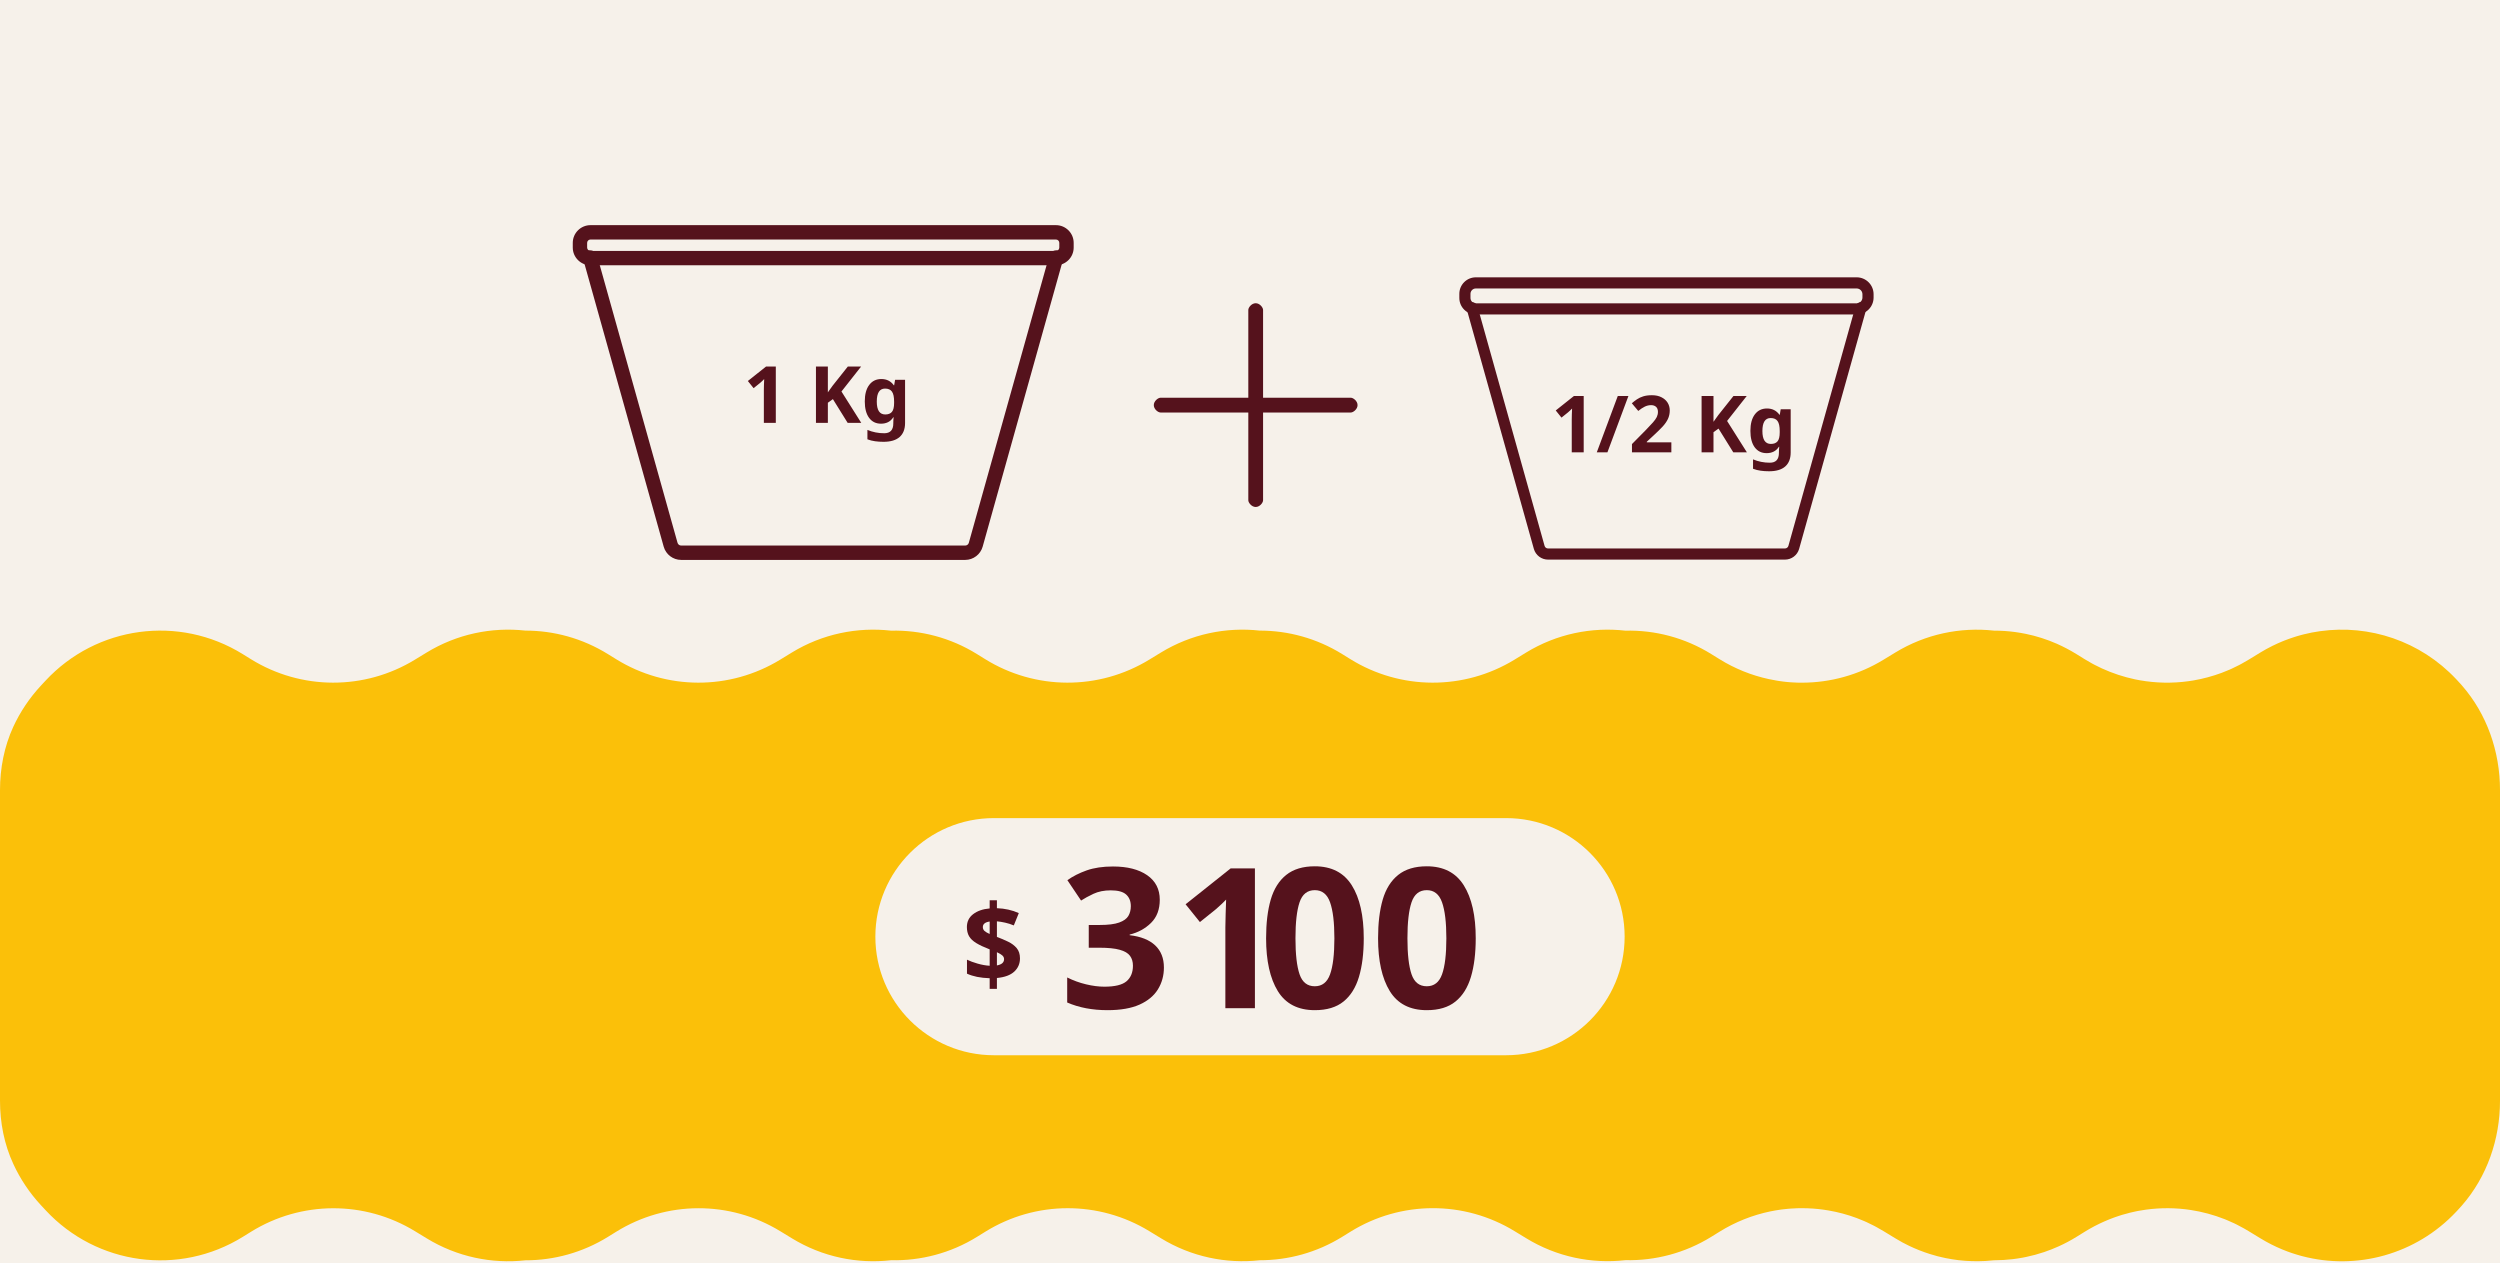
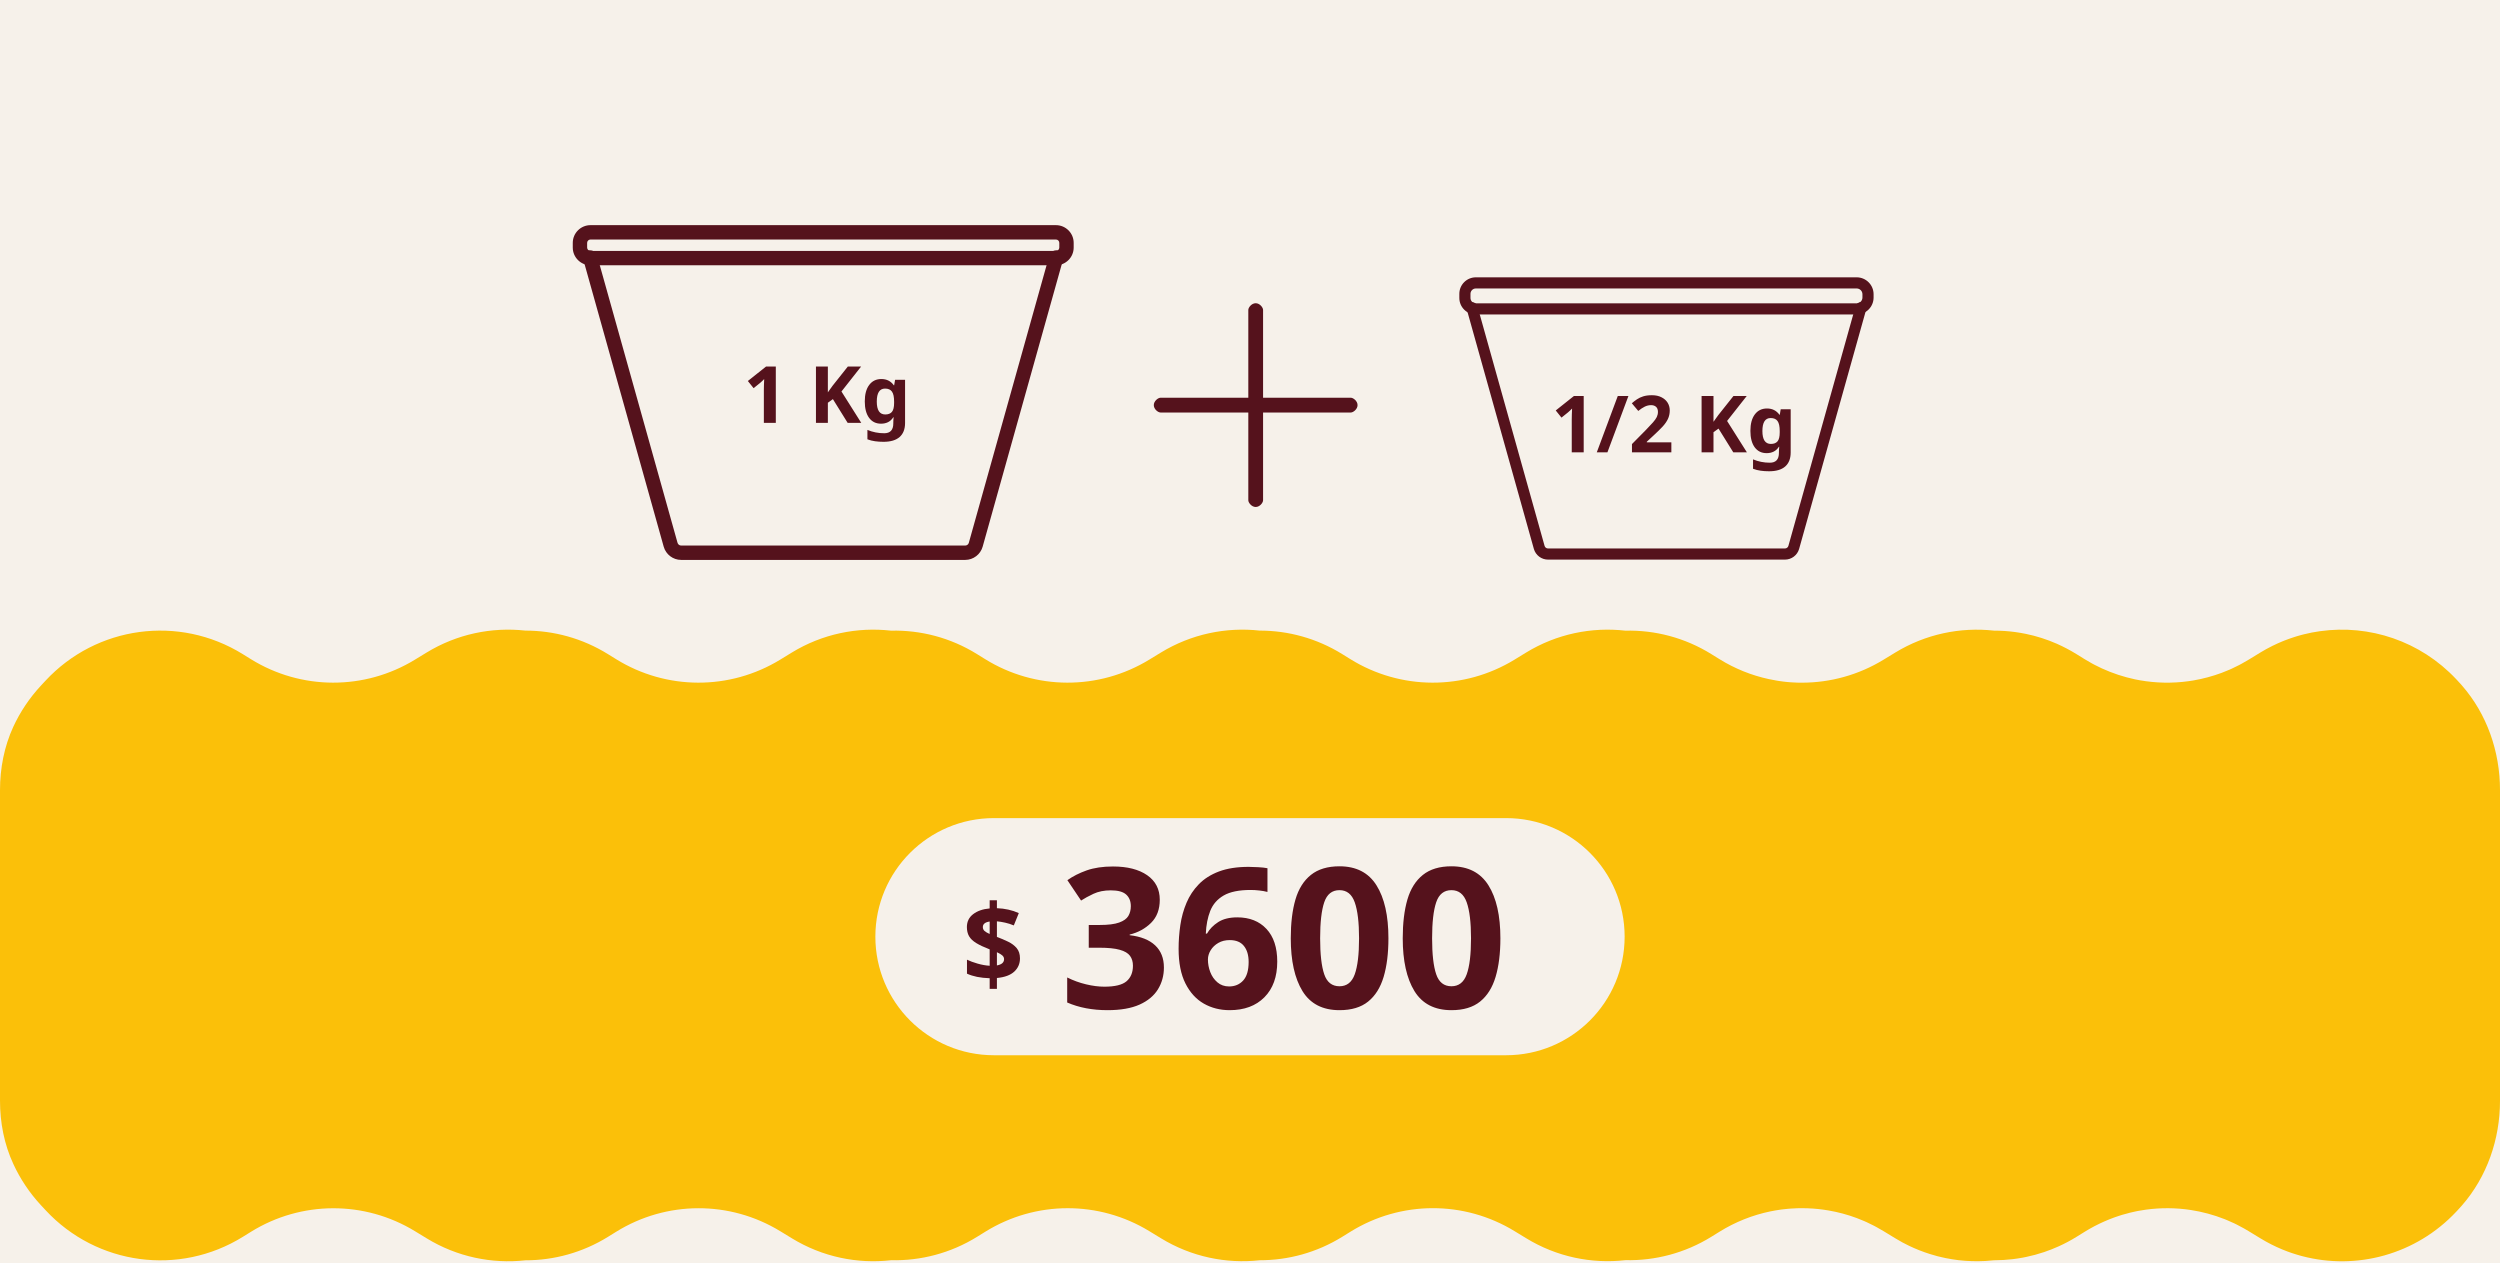
<svg xmlns="http://www.w3.org/2000/svg" id="Capa_1" data-name="Capa 1" viewBox="0 0 830 420">
  <defs>
    <style>
      .cls-1 {
        font-size: 64.99px;
      }

-       .cls-1, .cls-2 {
-         font-family: MADETOMMY-Bold, 'MADE TOMMY';
+       .cls-1, .cls-2, .cls-3 {
+         font-weight: 700;
      }

      .cls-1, .cls-2, .cls-3, .cls-4 {
        fill: #55121c;
      }

-       .cls-1, .cls-2, .cls-4 {
-         font-weight: 700;
-       }
- 
-       .cls-2 {
-         font-size: 35.98px;
+       .cls-1, .cls-3 {
+         font-family: MADETOMMY-Bold, 'MADE TOMMY';
      }

      .cls-5 {
        fill: #f6f1ea;
      }

      .cls-6 {
        fill: #fbc009;
      }

-       .cls-7 {
-         letter-spacing: -.03em;
+       .cls-2 {
+         font-family: PPWoodland-Bold, 'PP Woodland';
+         font-size: 26.2px;
      }

-       .cls-8 {
-         letter-spacing: 0em;
-       }
- 
-       .cls-4 {
-         font-family: PPWoodland-Bold, 'PP Woodland';
-         font-size: 26.2px;
+       .cls-3 {
+         font-size: 35.98px;
      }
    </style>
  </defs>
  <rect class="cls-5" x="0" width="830" height="419.32" />
  <path class="cls-6" d="M695.96,218.33c.79,.49,1.59,.96,2.4,1.4-.81-.44-1.61-.91-2.4-1.4l-2.73-1.69,2.73,1.69Z" />
  <path class="cls-6" d="M699.17,220.17c.82,.43,1.64,.83,2.47,1.22-.83-.38-1.66-.79-2.47-1.22Z" />
  <path class="cls-6" d="M744.27,221.86c-.83,.36-1.66,.7-2.5,1.01,.84-.32,1.68-.65,2.5-1.01Z" />
  <path class="cls-6" d="M750.74,218.5c-.79,.48-1.58,.94-2.38,1.37,.8-.44,1.6-.89,2.38-1.37l3.84-2.35-3.84,2.35Z" />
  <path class="cls-6" d="M760.26,213.14c.55-.25,1.1-.49,1.66-.72-.56,.23-1.11,.47-1.66,.72Z" />
  <path class="cls-6" d="M764.44,211.45c-.56,.2-1.12,.41-1.68,.63,.56-.22,1.12-.43,1.68-.63Z" />
  <path class="cls-6" d="M830,262.33v103.15c0,12.72-4.3,25.18-12.64,34.74-.43,.49-.87,.98-1.33,1.47l-.62,.66c-13.35,14.19-33.05,19.44-51.09,14.69-.16-.04-.33-.08-.49-.13-.37-.1-.74-.21-1.1-.32-.23-.07-.46-.14-.68-.21-.33-.1-.65-.2-.98-.31-.29-.1-.58-.2-.87-.3-.27-.1-.54-.19-.8-.29-.56-.21-1.12-.43-1.68-.66,0,0,0,0,0,0-2.49-1.03-4.93-2.27-7.29-3.71l-3.82-2.33c-.52-.32-1.04-.63-1.57-.92-.8-.45-1.59-.87-2.4-1.28-.27-.13-.54-.27-.81-.4-.82-.39-1.64-.75-2.47-1.1-.28-.11-.55-.22-.83-.34-3.61-1.42-7.34-2.42-11.12-3.01-4.97-.77-10.02-.8-14.99-.12-.88,.12-1.76,.27-2.64,.43-.29,.06-.58,.12-.88,.18-.58,.12-1.17,.25-1.75,.4-.87,.21-1.73,.45-2.6,.71-.36,.11-.71,.22-1.07,.34-.43,.14-.85,.28-1.27,.43-.15,.05-.3,.1-.45,.16-.49,.18-.98,.37-1.46,.56-.56,.22-1.12,.46-1.67,.7-2.22,.98-4.38,2.11-6.48,3.41l-2.71,1.68c-1.95,1.21-3.96,2.28-6.01,3.2-1.56,.7-3.15,1.33-4.75,1.87-1.99,.67-4.02,1.22-6.05,1.64-.37,.08-.74,.15-1.11,.22-.44,.08-.88,.15-1.32,.22-.15,.03-.29,.05-.43,.07-.51,.08-1.01,.14-1.53,.21-2.07,.24-4.15,.37-6.22,.37-.96,.11-1.93,.18-2.9,.24-2.97,.16-5.97,.07-8.94-.28,0,0,0,0,0,0-1.44-.18-2.89-.41-4.33-.7-.86-.18-1.73-.38-2.59-.6-.86-.22-1.71-.47-2.55-.74-2.36-.74-4.68-1.66-6.95-2.75-.73-.35-1.44-.72-2.16-1.1h0c-.8-.44-1.6-.9-2.39-1.38l-3.82-2.33c-.78-.48-1.57-.93-2.37-1.36-.27-.14-.53-.28-.8-.43-.8-.42-1.62-.81-2.43-1.19-.28-.12-.55-.25-.83-.37-.82-.36-1.66-.69-2.49-1.01-3.07-1.15-6.22-1.99-9.42-2.54-.58-.1-1.16-.19-1.74-.27-2.33-.32-4.68-.48-7.03-.48-.29,0-.59,0-.88,0-.26,0-.52,0-.77,.02-.71,.02-1.43,.06-2.14,.11-.21,.02-.43,.03-.64,.05-.59,.05-1.18,.11-1.77,.18-.32,.03-.63,.08-.95,.12-.55,.08-1.1,.16-1.66,.26-.6,.1-1.2,.22-1.8,.34-5.84,1.22-11.51,3.46-16.76,6.71l-2.71,1.68c-8.83,5.47-18.75,8-28.55,7.78-11.19,1.28-22.8-1.06-32.98-7.29l-3.82-2.33c-16.75-10.24-37.78-10.18-54.48,.17l-2.71,1.68c-8.49,5.26-17.99,7.81-27.42,7.8-11.13,1.23-22.68-1.11-32.82-7.31l-3.82-2.33c-16.75-10.24-37.78-10.18-54.48,.17l-2.71,1.68c-8.83,5.47-18.75,8-28.55,7.78-11.19,1.28-22.8-1.06-32.98-7.29l-3.82-2.33c-16.75-10.24-37.78-10.18-54.48,.17l-2.71,1.68c-8.49,5.26-17.99,7.81-27.42,7.8-11.14,1.23-22.69-1.11-32.82-7.31l-3.82-2.33c-16.75-10.24-37.78-10.18-54.48,.17l-2.71,1.68c-21.13,13.1-48.52,9.41-65.47-8.83l-1.48-1.59c-3.88-4.17-6.95-8.8-9.22-13.72C1.38,379.91,0,372.67,0,365.42v-103.05c0-7.26,1.38-14.49,4.41-21.07,2.27-4.91,5.34-9.55,9.22-13.72l1.48-1.59c16.96-18.23,44.34-21.92,65.47-8.83l2.71,1.68c16.69,10.34,37.72,10.41,54.48,.16l3.82-2.33c10.13-6.19,21.68-8.54,32.82-7.31,9.43-.01,18.92,2.54,27.42,7.8l2.71,1.68c16.69,10.34,37.72,10.41,54.48,.17l3.82-2.34c10.18-6.23,21.8-8.56,32.98-7.29,9.8-.23,19.72,2.3,28.55,7.78l2.71,1.68c16.69,10.34,37.72,10.41,54.48,.16l3.82-2.33c10.14-6.19,21.68-8.54,32.82-7.31,9.43-.01,18.93,2.54,27.42,7.8l2.71,1.68c16.69,10.34,37.72,10.41,54.48,.17l3.82-2.34c10.18-6.23,21.8-8.56,32.98-7.29,9.8-.23,19.72,2.3,28.55,7.78l2.71,1.68c5.13,3.18,10.67,5.39,16.37,6.62,.91,.2,1.82,.37,2.73,.52,.25,.04,.49,.08,.74,.12,.44,.06,.88,.12,1.32,.18,.46,.06,.92,.1,1.38,.15,.23,.03,.46,.04,.69,.06,.23,.02,.46,.04,.69,.05,.61,.04,1.23,.07,1.84,.09,.24,0,.49,.01,.73,.02,.29,0,.58,0,.87,0,9.39,0,18.79-2.54,27.12-7.64l3.82-2.33c10.14-6.19,21.68-8.54,32.82-7.31,2.37,0,4.75,.15,7.12,.48,.58,.08,1.17,.17,1.75,.27,.58,.1,1.17,.21,1.75,.33,3.49,.72,6.93,1.81,10.27,3.28,.55,.24,1.11,.5,1.66,.77,.55,.27,1.1,.54,1.64,.83,1.09,.57,2.16,1.19,3.22,1.84l2.71,1.68c.79,.49,1.58,.95,2.39,1.39,.27,.15,.54,.29,.8,.43,.81,.43,1.63,.83,2.46,1.21,3.59,1.65,7.31,2.87,11.1,3.67,.54,.11,1.08,.21,1.62,.31,5.3,.93,10.7,1.04,16.02,.31,.58-.08,1.17-.17,1.75-.27,3.19-.55,6.35-1.4,9.41-2.54,.83-.31,1.67-.65,2.49-1.01,.28-.12,.55-.25,.83-.37,.82-.37,1.63-.77,2.43-1.19,.27-.14,.54-.28,.8-.43,.8-.43,1.59-.89,2.37-1.36l3.82-2.34c1.31-.8,2.65-1.54,4.01-2.21,.54-.27,1.09-.53,1.64-.78,.55-.25,1.1-.49,1.65-.71,.28-.12,.55-.23,.84-.34,.55-.21,1.11-.43,1.67-.62h0c.53-.19,1.05-.36,1.58-.53,.25-.08,.49-.15,.74-.23,.28-.08,.55-.16,.83-.24,.3-.09,.6-.17,.91-.25,.2-.05,.4-.1,.6-.15,1.78-.45,3.57-.8,5.38-1.05,.01,0,.02,0,.04,0,16.31-2.29,33.23,3.26,45.12,15.89l.62,.66c.46,.48,.9,.97,1.33,1.47,8.34,9.55,12.64,22.02,12.64,34.74Z" />
  <g>
-     <path class="cls-3" d="M320.47,185.89h-94.33c-2.68,0-5.06-1.8-5.79-4.39l-26.71-95.36c-.36-1.27,.38-2.58,1.65-2.94,1.26-.35,2.58,.38,2.94,1.65l26.71,95.36c.15,.53,.64,.91,1.19,.91h94.33c.55,0,1.05-.37,1.19-.91l26.71-95.36c.36-1.27,1.69-2,2.94-1.65,1.27,.35,2.01,1.67,1.65,2.94l-26.71,95.36c-.73,2.58-3.11,4.39-5.79,4.39Z" />
-     <path class="cls-3" d="M350.58,88.07H196.04c-3.24,0-5.88-2.64-5.88-5.88v-1.56c0-3.24,2.64-5.88,5.88-5.88h154.54c3.24,0,5.88,2.64,5.88,5.88v1.56c0,3.24-2.64,5.88-5.88,5.88Zm-154.54-8.55c-.61,0-1.11,.5-1.11,1.11v1.56c0,.61,.5,1.11,1.11,1.11h154.54c.61,0,1.11-.5,1.11-1.11v-1.56c0-.61-.5-1.11-1.11-1.11H196.04Z" />
+     <path class="cls-4" d="M320.47,185.89h-94.33c-2.68,0-5.06-1.8-5.79-4.39l-26.71-95.36c-.36-1.27,.38-2.58,1.65-2.94,1.26-.35,2.58,.38,2.94,1.65l26.71,95.36c.15,.53,.64,.91,1.19,.91h94.33c.55,0,1.05-.37,1.19-.91l26.71-95.36c.36-1.27,1.69-2,2.94-1.65,1.27,.35,2.01,1.67,1.65,2.94l-26.71,95.36c-.73,2.58-3.11,4.39-5.79,4.39Z" />
+     <path class="cls-4" d="M350.58,88.07H196.04c-3.24,0-5.88-2.64-5.88-5.88v-1.56c0-3.24,2.64-5.88,5.88-5.88h154.54c3.24,0,5.88,2.64,5.88,5.88v1.56c0,3.24-2.64,5.88-5.88,5.88Zm-154.54-8.55c-.61,0-1.11,.5-1.11,1.11v1.56c0,.61,.5,1.11,1.11,1.11h154.54c.61,0,1.11-.5,1.11-1.11v-1.56c0-.61-.5-1.11-1.11-1.11H196.04Z" />
  </g>
  <g>
-     <path class="cls-3" d="M616.41,104.41h-126.43c-3.02,0-5.48-2.46-5.48-5.48v-1.38c0-3.02,2.46-5.48,5.48-5.48h126.43c3.1,0,5.62,2.52,5.62,5.62v1.09c0,3.1-2.52,5.62-5.62,5.62Zm-126.43-8.64c-.98,0-1.78,.8-1.78,1.78v1.38c0,.98,.8,1.78,1.78,1.78h126.43c1.06,0,1.92-.86,1.92-1.93v-1.09c0-1.06-.86-1.92-1.92-1.92h-126.43Z" />
-     <path class="cls-3" d="M592.61,185.79h-78.67c-2.18,0-4.11-1.46-4.7-3.56l-22.28-79.54c-.28-.98,.3-2,1.28-2.28,.98-.28,2,.3,2.28,1.28l22.28,79.54c.14,.51,.61,.86,1.14,.86h78.67c.53,0,1-.36,1.14-.86l22.28-79.54c.27-.98,1.3-1.56,2.28-1.28,.98,.28,1.56,1.29,1.28,2.28l-22.28,79.54c-.59,2.1-2.52,3.56-4.7,3.56Z" />
+     <path class="cls-4" d="M616.41,104.41h-126.43c-3.02,0-5.48-2.46-5.48-5.48v-1.38c0-3.02,2.46-5.48,5.48-5.48h126.43c3.1,0,5.62,2.52,5.62,5.62v1.09c0,3.1-2.52,5.62-5.62,5.62Zm-126.43-8.64c-.98,0-1.78,.8-1.78,1.78v1.38c0,.98,.8,1.78,1.78,1.78h126.43c1.06,0,1.92-.86,1.92-1.93v-1.09c0-1.06-.86-1.92-1.92-1.92h-126.43Z" />
+     <path class="cls-4" d="M592.61,185.79h-78.67c-2.18,0-4.11-1.46-4.7-3.56l-22.28-79.54c-.28-.98,.3-2,1.28-2.28,.98-.28,2,.3,2.28,1.28l22.28,79.54c.14,.51,.61,.86,1.14,.86h78.67c.53,0,1-.36,1.14-.86l22.28-79.54c.27-.98,1.3-1.56,2.28-1.28,.98,.28,1.56,1.29,1.28,2.28l-22.28,79.54c-.59,2.1-2.52,3.56-4.7,3.56Z" />
  </g>
  <g>
-     <path class="cls-3" d="M416.89,168.32c-1.35,0-2.45-1.43-2.45-2.22v-63.21c0-.79,1.09-2.22,2.45-2.22s2.45,1.43,2.45,2.22v63.21c0,.79-1.09,2.22-2.45,2.22Z" />
-     <path class="cls-3" d="M450.71,134.5c0,1.35-1.43,2.45-2.22,2.45h-63.21c-.79,0-2.22-1.09-2.22-2.45s1.43-2.45,2.22-2.45h63.21c.79,0,2.22,1.09,2.22,2.45Z" />
+     <path class="cls-4" d="M416.89,168.32c-1.35,0-2.45-1.43-2.45-2.22v-63.21c0-.79,1.09-2.22,2.45-2.22s2.45,1.43,2.45,2.22v63.21c0,.79-1.09,2.22-2.45,2.22Z" />
+     <path class="cls-4" d="M450.71,134.5c0,1.35-1.43,2.45-2.22,2.45h-63.21c-.79,0-2.22-1.09-2.22-2.45s1.43-2.45,2.22-2.45h63.21c.79,0,2.22,1.09,2.22,2.45Z" />
  </g>
  <g>
    <rect class="cls-5" x="290.62" y="271.61" width="248.76" height="78.73" rx="39.37" ry="39.37" />
    <g>
-       <text class="cls-2" transform="translate(319.46 326.21)">
+       <text class="cls-3" transform="translate(319.46 326.21)">
        <tspan x="0" y="0">$</tspan>
      </text>
      <text class="cls-1" transform="translate(351.84 334.72)">
-         <tspan x="0" y="0">3</tspan>
-         <tspan class="cls-7" x="37.95" y="0">1</tspan>
-         <tspan class="cls-8" x="66.16" y="0">00</tspan>
+         <tspan x="0" y="0">3600</tspan>
      </text>
    </g>
  </g>
-   <text class="cls-4" transform="translate(246.74 140.4)">
+   <text class="cls-2" transform="translate(246.74 140.4)">
    <tspan x="0" y="0">1 Kg</tspan>
  </text>
-   <text class="cls-4" transform="translate(514.96 150.18)">
+   <text class="cls-2" transform="translate(514.96 150.18)">
    <tspan x="0" y="0">1/2 Kg </tspan>
  </text>
</svg>
